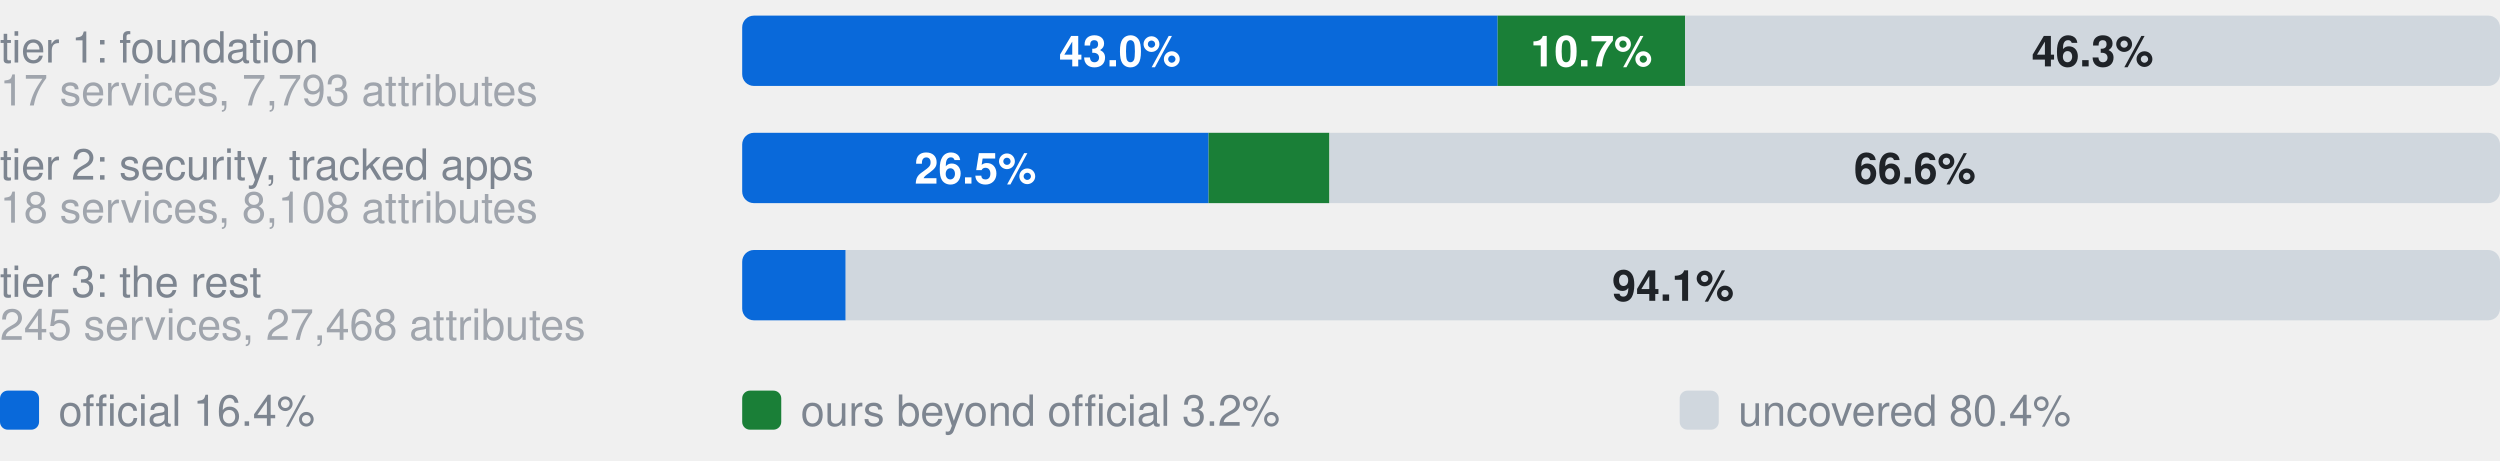
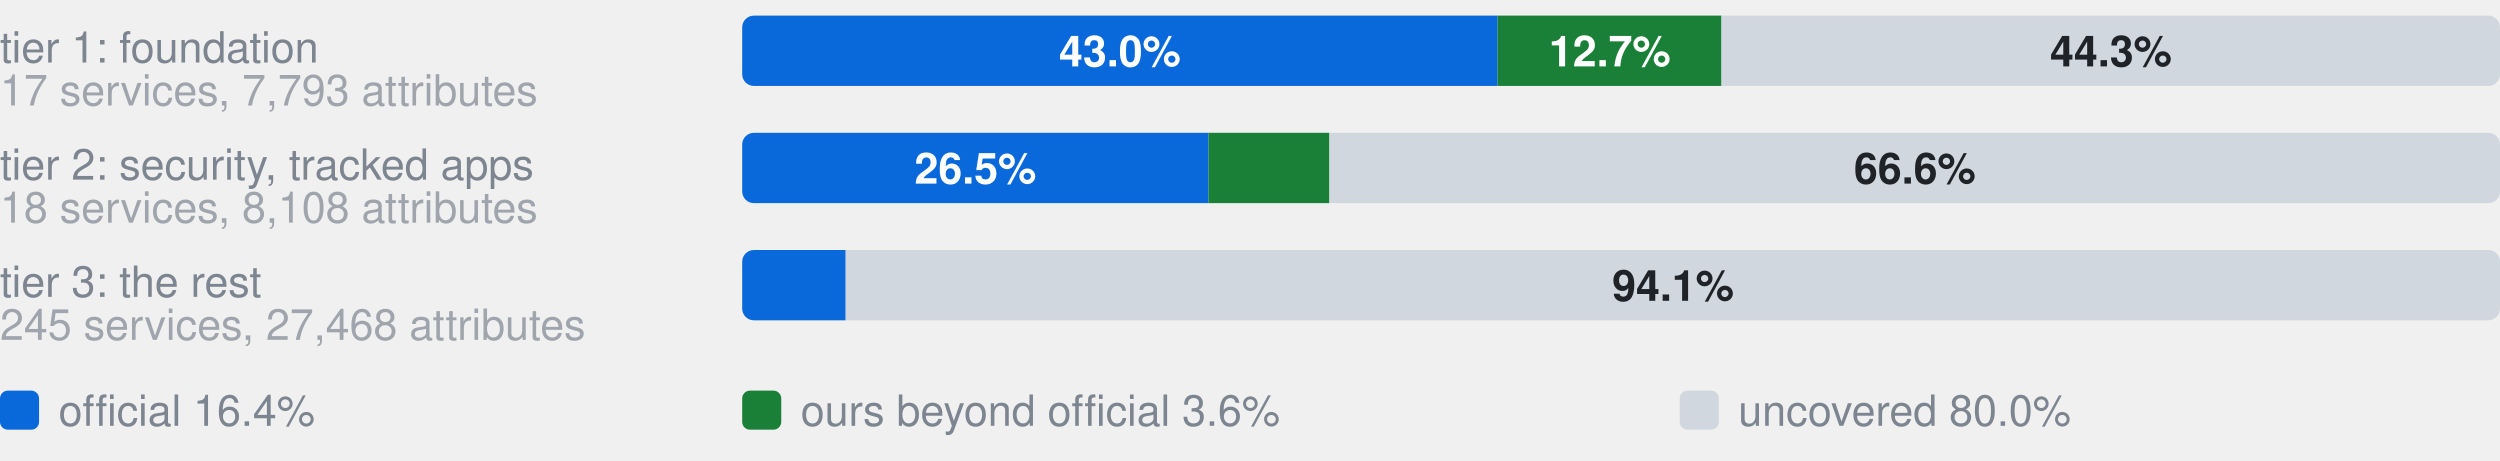
- <svg xmlns="http://www.w3.org/2000/svg" width="640" height="118" viewBox="0 0 640 118" role="img" aria-label="Coverage by tier. tier 1: foundation, 17 services, 7,793 attributes: 43.0% official, 10.7% ours beyond official, 46.3% uncovered, of 7793 attributes; tier 2: security, tracked apps, 18 services, 8,108 attributes: 26.5% official, 6.9% ours beyond official, 66.6% uncovered, of 8108 attributes; tier 3: the rest, 245 services, 27,468 attributes: 5.9% official, 0.0% ours beyond official, 94.1% uncovered, of 27468 attributes">
+ <svg xmlns="http://www.w3.org/2000/svg" width="640" height="118" viewBox="0 0 640 118" role="img" aria-label="Coverage by tier. tier 1: foundation, 17 services, 7,793 attributes: 43.0% official, 12.7% ours beyond official, 44.3% uncovered, of 7793 attributes; tier 2: security, tracked apps, 18 services, 8,108 attributes: 26.5% official, 6.9% ours beyond official, 66.6% uncovered, of 8108 attributes; tier 3: the rest, 245 services, 27,468 attributes: 5.9% official, 0.0% ours beyond official, 94.1% uncovered, of 27468 attributes">
  <style>text{font-family:-apple-system,BlinkMacSystemFont,"Segoe UI",Helvetica,Arial,sans-serif}.s{font-size:11px;font-weight:600}.t{font-size:11px;fill:#7d8590}.h{font-size:12px;font-weight:600;fill:#7d8590}</style>
  <text x="0" y="16.0" class="t">tier 1: foundation</text>
  <text x="0" y="27.0" class="t" opacity="0.7">17 services, 7,793 attributes</text>
  <clipPath id="g0">
    <rect x="190.0" y="4.0" width="450.0" height="18.0" rx="3" />
  </clipPath>
  <g clip-path="url(#g0)">
    <rect x="190.0" y="4.0" width="193.4" height="18.0" fill="#0969da" />
-     <rect x="383.4" y="4.0" width="48.0" height="18.0" fill="#1a7f37" />
-     <rect x="431.4" y="4.0" width="208.6" height="18.0" fill="#d0d7de" />
+     <rect x="383.4" y="4.0" width="57.3" height="18.0" fill="#1a7f37" />
+     <rect x="440.7" y="4.0" width="199.3" height="18.0" fill="#d0d7de" />
  </g>
  <text x="286.7" y="17.0" text-anchor="middle" fill="#fff" class="s">43.0%</text>
-   <text x="407.4" y="17.0" text-anchor="middle" fill="#fff" class="s">10.7%</text>
-   <text x="535.7" y="17.0" text-anchor="middle" fill="#1f2328" class="s">46.3%</text>
+   <text x="412.1" y="17.0" text-anchor="middle" fill="#fff" class="s">12.7%</text>
+   <text x="540.4" y="17.0" text-anchor="middle" fill="#1f2328" class="s">44.3%</text>
  <text x="0" y="46.0" class="t">tier 2: security, tracked apps</text>
  <text x="0" y="57.0" class="t" opacity="0.7">18 services, 8,108 attributes</text>
  <clipPath id="g1">
    <rect x="190.0" y="34.0" width="450.0" height="18.0" rx="3" />
  </clipPath>
  <g clip-path="url(#g1)">
    <rect x="190.0" y="34.0" width="119.4" height="18.0" fill="#0969da" />
    <rect x="309.4" y="34.0" width="30.9" height="18.0" fill="#1a7f37" />
    <rect x="340.4" y="34.0" width="299.6" height="18.0" fill="#d0d7de" />
  </g>
  <text x="249.7" y="47.0" text-anchor="middle" fill="#fff" class="s">26.5%</text>
  <text x="490.2" y="47.0" text-anchor="middle" fill="#1f2328" class="s">66.6%</text>
  <text x="0" y="76.0" class="t">tier 3: the rest</text>
  <text x="0" y="87.0" class="t" opacity="0.7">245 services, 27,468 attributes</text>
  <clipPath id="g2">
    <rect x="190.0" y="64.0" width="450.0" height="18.0" rx="3" />
  </clipPath>
  <g clip-path="url(#g2)">
    <rect x="190.0" y="64.0" width="26.5" height="18.0" fill="#0969da" />
    <rect x="216.5" y="64.0" width="0.0" height="18.0" fill="#1a7f37" />
    <rect x="216.5" y="64.0" width="423.5" height="18.0" fill="#d0d7de" />
  </g>
  <text x="428.3" y="77.0" text-anchor="middle" fill="#1f2328" class="s">94.1%</text>
  <rect x="0" y="100" width="10" height="10" rx="2" fill="#0969da" />
  <text x="15" y="109" class="t">official 16.4%</text>
  <rect x="190" y="100" width="10" height="10" rx="2" fill="#1a7f37" />
-   <text x="205" y="109" class="t">ours beyond official 3.2%</text>
+   <text x="205" y="109" class="t">ours beyond official 3.6%</text>
  <rect x="430" y="100" width="10" height="10" rx="2" fill="#d0d7de" />
-   <text x="445" y="109" class="t">uncovered 80.4%</text>
+   <text x="445" y="109" class="t">uncovered 80.0%</text>
</svg>
